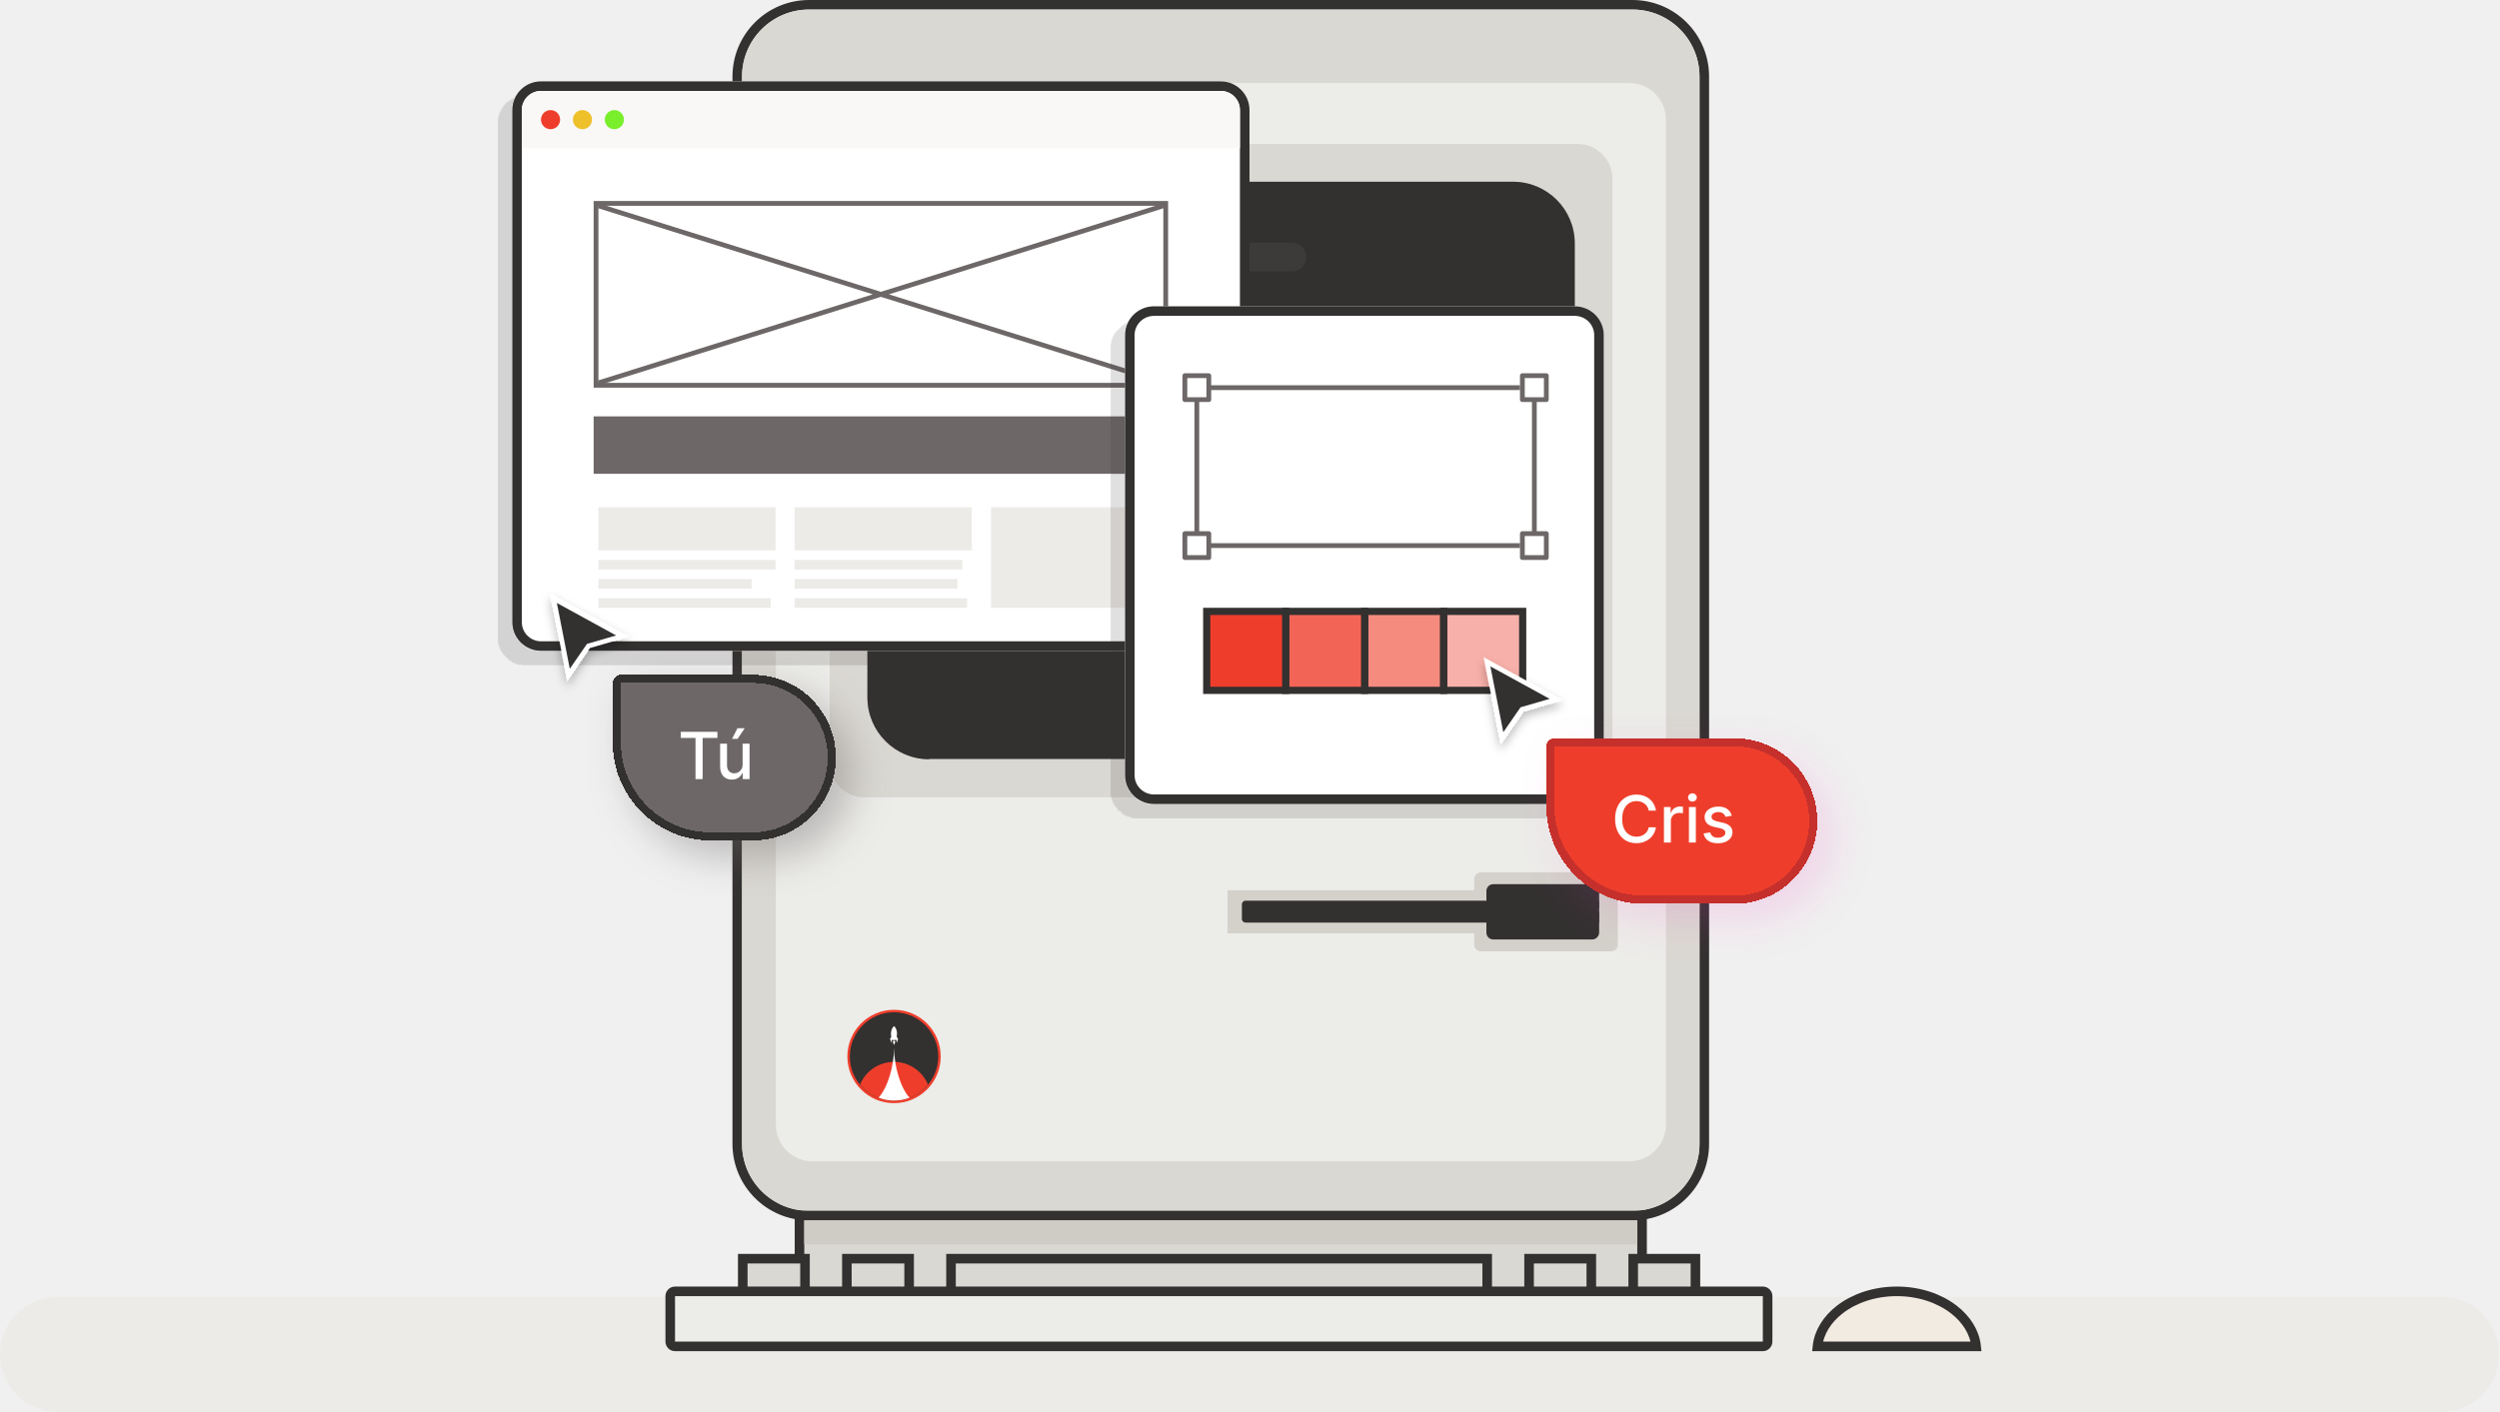
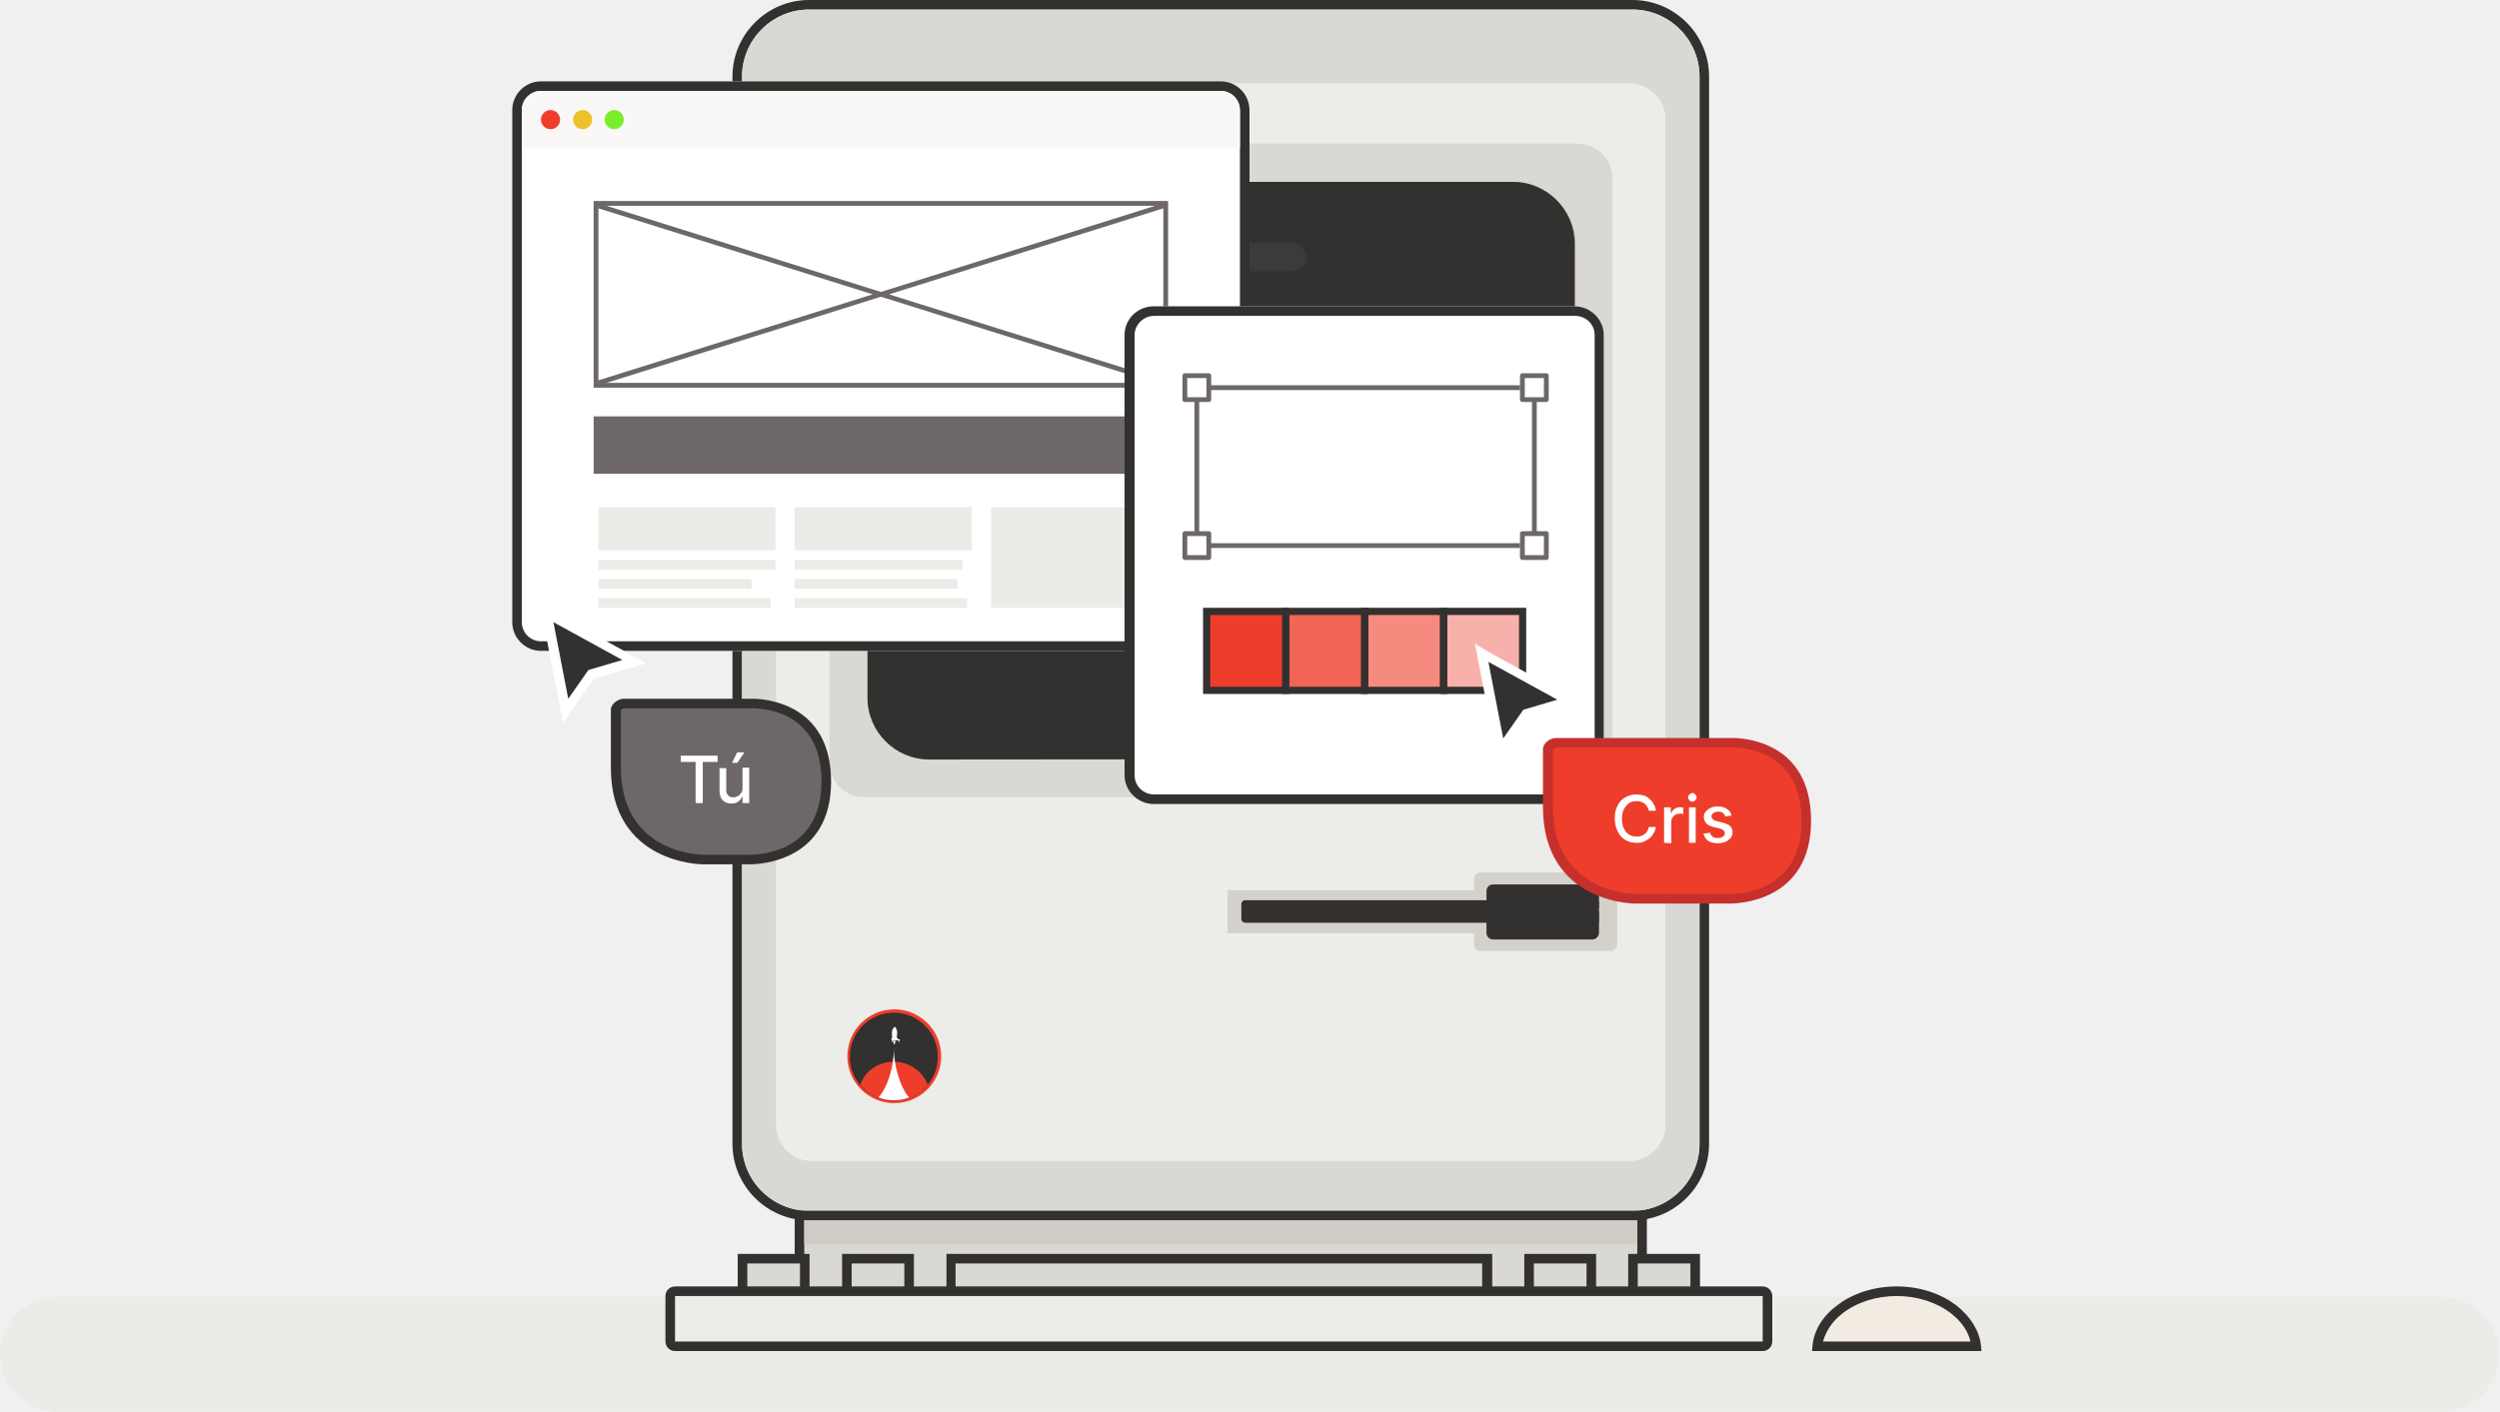
- <svg xmlns="http://www.w3.org/2000/svg" width="522" height="295" fill="none">
-   <rect width="522" height="24" y="271" fill="#EDEBE8" rx="12" />
-   <rect width="202" height="253" x="154" y="1" fill="#ECECE9" stroke="#333030" stroke-width="2" rx="15" />
-   <mask id="a" fill="#fff">
-     <path d="M155 16c0-7.732 6.268-14 14-14h172c7.732 0 14 6.268 14 14v223c0 7.732-6.268 14-14 14H169c-7.732 0-14-6.268-14-14V16Z" />
-   </mask>
-   <path fill="#DAD8D2" d="M143 8c0-14.36 11.641-26 26-26h172c14.359 0 26 11.64 26 26l-24 14H167L143 8Zm224 239c0 14.359-11.641 26-26 26H169c-14.359 0-26-11.641-26-26l24-14h176l24 14Zm-198 26c-14.359 0-26-11.641-26-26V8c0-14.36 11.641-26 26-26v40h-2v211h2v40ZM341-18c14.359 0 26 11.64 26 26v239c0 14.359-11.641 26-26 26v-40h2V22h-2v-40Z" mask="url(#a)" />
-   <path fill="#ECECE9" d="M162.063 235.001v-210c0-4.275 3.45-7.65 7.65-7.65h170.625c4.275 0 7.65 3.45 7.65 7.65v210c0 4.275-3.45 7.65-7.65 7.65h-170.55c-4.275.075-7.725-3.375-7.725-7.65Z" />
-   <path fill="#EE3E2B" d="M186.75 230.5a9.75 9.75 0 0 0 9.75-9.75 9.75 9.75 0 0 0-9.75-9.75 9.75 9.75 0 0 0-9.75 9.75 9.75 9.75 0 0 0 9.75 9.75Z" />
-   <path fill="#333030" d="M186.749 229.985a9.236 9.236 0 0 0 9.236-9.236 9.236 9.236 0 0 0-9.236-9.237 9.236 9.236 0 0 0-9.237 9.237 9.236 9.236 0 0 0 9.237 9.236Z" />
-   <path fill="#fff" d="M186.753 217.425a.205.205 0 0 0-.204.122c-.102.224.184.734.184.754l.02.021.021-.021c.02-.02.285-.53.183-.754a.177.177 0 0 0-.079-.099c-.037-.023-.082-.031-.125-.023Z" />
-   <path fill="#fff" d="m187.537 216.999-.224-.346c.036-.223.057-.448.061-.673a2.453 2.453 0 0 0-.143-.836v-.02c-.02-.041-.02-.062-.04-.102a2.006 2.006 0 0 0-.437-.632 2.068 2.068 0 0 0-.46.632c-.021.04-.021.061-.041.102v.02a2.453 2.453 0 0 0-.143.836c-.005.232.016.465.061.693l-.224.326a.224.224 0 0 0 0 .184c.041.122.265.693.265.693h.02a.02.02 0 0 0 .021-.021s-.061-.55.163-.632h.041v.021c0 .041.02.081.061.081h.469c.04 0 .061-.04.061-.081v-.021h.061c.224.082.163.632.163.632a.02.02 0 0 0 .006.015.02.02 0 0 0 .014.006h.021s.224-.571.265-.693a.466.466 0 0 0-.041-.184Z" />
-   <path fill="#EE3E2B" d="M186.745 229.991a9.148 9.148 0 0 0 7.101-3.366 7.686 7.686 0 0 0-11.373-3.454 7.678 7.678 0 0 0-2.83 3.454 9.151 9.151 0 0 0 7.102 3.366Z" />
-   <path fill="#fff" d="M183.516 229.347a8.643 8.643 0 0 0 3.241.612 9.278 9.278 0 0 0 3.242-.591c-1.917-2.059-3.242-6.667-3.242-10.438 0 3.751-1.325 8.358-3.241 10.417Z" />
-   <path fill="#DAD8D2" d="M180.588 166.601a7.234 7.234 0 0 1-7.275-7.275V37.376a7.234 7.234 0 0 1 7.275-7.275h148.95a7.234 7.234 0 0 1 7.275 7.275v121.95a7.234 7.234 0 0 1-7.275 7.275h-148.95Z" />
-   <path fill="#333030" d="M194.088 158.651c-7.125 0-12.9-5.775-12.9-12.9V50.876c0-7.125 5.775-12.9 12.9-12.9h121.95c7.125 0 12.9 5.775 12.9 12.9v94.8c0 7.125-5.775 12.9-12.9 12.9h-121.95v.075Z" />
-   <path fill="#333030" d="M316.038 37.976h-15.15a41.865 41.865 0 0 1 4.125 18.15c0 43.35-35.175 78.525-78.525 78.525h-27.15c-6.525 0-12.675-1.5-18.15-4.125v15.15c0 7.125 5.775 12.9 12.9 12.9h121.95c7.125 0 12.9-5.775 12.9-12.9v-94.8c.075-7.125-5.7-12.9-12.9-12.9Z" opacity=".3" />
-   <path fill="#D3D1CA" d="M307.939 197.349v-2.325h-51.525v-9h51.525v-2.325c0-.75.6-1.425 1.425-1.425h27.15c.75 0 1.425.6 1.425 1.425v13.65c0 .75-.6 1.425-1.425 1.425h-27.15c-.825 0-1.425-.6-1.425-1.425Z" />
-   <path fill="#333030" d="M334.037 188.274h-3.225v4.5h3.225v-4.5Z" />
-   <path fill="#F2EBE1" stroke="#333030" stroke-width="2" d="M379.641 281.324c.315-2.953 2.016-5.671 4.712-7.741 2.999-2.302 7.186-3.759 11.86-3.759 4.674 0 8.861 1.457 11.86 3.759 2.696 2.07 4.397 4.788 4.712 7.741h-33.144Z" />
-   <path fill="#DAD8D2" stroke="#333030" stroke-width="2" d="M167 254h176v16H167v-16Z" />
-   <path fill="#CECCC4" d="M342 255H168v5h174v-5Z" />
-   <path fill="#DAD8D2" stroke="#333030" stroke-width="2" d="M198.65 263h112v7h-112v-7ZM341.149 263h13v7h-13v-7ZM319.399 263h13v7h-13v-7ZM176.9 263h13v7h-13v-7ZM155.15 263h13v7h-13v-7Z" />
-   <path fill="#ECECE9" stroke="#333030" stroke-width="2" d="M141 269.824h227.225a1 1 0 0 1 1 1v9.5a1 1 0 0 1-1 1H141a1 1 0 0 1-1-1v-9.5a1 1 0 0 1 1-1Z" />
-   <path stroke="#fff" stroke-linecap="round" stroke-linejoin="round" stroke-miterlimit="10" stroke-opacity=".05" stroke-width="6" d="M202.188 53.726h12.075M226.789 53.726h43.05" />
-   <path fill="#333030" d="M334.036 189.775h-23.55v-3.6c0-.75.6-1.425 1.425-1.425h20.7c.75 0 1.425.6 1.425 1.425v3.6ZM332.611 196.299h-20.7c-.75 0-1.425-.6-1.425-1.425v-4.35h23.55v4.35c0 .75-.675 1.425-1.425 1.425Z" />
-   <path fill="#333030" d="M331.114 192.774h-70.95c-.375 0-.75-.3-.75-.75v-3.075c0-.375.3-.75.75-.75h70.95c.375 0 .75.3.75.75v3.075c-.075.45-.375.75-.75.75Z" />
-   <g filter="url(#b)">
-     <path fill="#fff" d="M254.993 136H113.007c-3.304 0-6.007-2.691-6.007-5.98V22.98c0-3.289 2.703-5.98 6.007-5.98h141.986c3.304 0 6.007 2.691 6.007 5.98v107.115c0 3.289-2.703 5.905-6.007 5.905Z" />
-     <path stroke="#333030" stroke-width="2" d="M254.993 135H113.007c-2.756 0-5.007-2.247-5.007-4.98V22.98c0-2.733 2.251-4.98 5.007-4.98h141.986c2.756 0 5.007 2.247 5.007 4.98v107.115c0 2.716-2.235 4.905-5.007 4.905Z" />
-   </g>
-   <path stroke="#6D6767" d="m125 43 118 37M125 80l118-37" />
-   <path fill="#F9F8F6" d="M109 23a4 4 0 0 1 4-4h142a4 4 0 0 1 4 4v8H109v-8Z" />
-   <path fill="#EE3E2B" d="M115 27a2 2 0 1 0 0-4 2 2 0 0 0 0 4Z" />
-   <path fill="#EEC12B" d="M121.667 27a2 2 0 1 0 0-4 2 2 0 0 0 0 4Z" />
-   <path fill="#79EE2B" d="M128.333 27a2 2 0 1 0 0-4 2 2 0 0 0 0 4Z" />
-   <path stroke="#6D6767" d="M124.5 42.5h119v38h-119z" />
-   <path fill="#6D6767" d="M124 87h120v12H124z" />
-   <path fill="#EDEBE8" d="M125 106h37v9h-37zM207 106h37v21h-37zM166 106h37v9h-37zM125 117h37v2h-37zM166 117h35v2h-35zM125 121h32v2h-32zM166 121h34v2h-34zM125 125h36v2h-36zM166 125h36v2h-36z" />
-   <g filter="url(#c)">
-     <path fill="#fff" d="M328.939 168h-87.878c-3.334 0-6.061-2.695-6.061-5.99V69.99c0-3.294 2.727-5.99 6.061-5.99h87.878c3.334 0 6.061 2.695 6.061 5.99v92.02c0 3.369-2.727 5.99-6.061 5.99Z" />
-     <path stroke="#333030" stroke-width="2" d="M328.939 167h-87.878c-2.793 0-5.061-2.259-5.061-4.99V69.99c0-2.731 2.268-4.99 5.061-4.99h87.878c2.793 0 5.061 2.259 5.061 4.99v92.02c0 2.798-2.26 4.99-5.061 4.99Z" />
-   </g>
-   <path stroke="#6D6767" stroke-linejoin="round" stroke-miterlimit="10" d="M247.5 111.5h5v5h-5v-5ZM318 111.5h5v5h-5v-5ZM247.5 78.5h5v5h-5v-5ZM318 78.5h5v5h-5v-5Z" />
-   <path stroke="#6D6767" d="M252.25 114h65.25M252.25 81h65.25M250 83.625v27.75M320.5 83.625v27.75" />
-   <path fill="#EE3E2B" fill-opacity=".6" stroke="#333030" stroke-width="1.5" d="M301.563 127.75v16.5h-16.5v-16.5h16.5Z" />
-   <path fill="#EE3E2B" fill-opacity=".4" stroke="#333030" stroke-width="1.5" d="M318.063 127.75v16.5h-16.5v-16.5h16.5Z" />
-   <path fill="#EE3E2B" fill-opacity=".8" stroke="#333030" stroke-width="1.5" d="M285.063 127.75v16.5h-16.5v-16.5h16.5Z" />
-   <path fill="#EE3E2B" stroke="#333030" stroke-width="1.5" d="M268.563 127.75v16.5h-16.5v-16.5h16.5Z" />
-   <g filter="url(#d)">
-     <path fill="#333030" d="m313.754 154.25-3.131-15.959L325 146.168l-7.082 2.055-4.164 6.027Z" />
-     <path stroke="#fff" d="m313.754 154.25-3.131-15.959L325 146.168l-7.082 2.055-4.164 6.027Z" />
-   </g>
-   <g filter="url(#e)">
-     <path fill="#EE3E2B" d="M323 155.95a1.7 1.7 0 0 1 1.7-1.7h37.6c9.555 0 17.3 7.745 17.3 17.3s-7.745 17.3-17.3 17.3h-18.9c-11.267 0-20.4-9.133-20.4-20.4v-12.5Z" shape-rendering="crispEdges" />
-     <path stroke="#C6302C" stroke-width="1.7" d="M324.7 155.1h37.6c9.085 0 16.45 7.365 16.45 16.45 0 9.085-7.365 16.45-16.45 16.45h-18.9c-10.797 0-19.55-8.753-19.55-19.55v-12.5a.85.85 0 0 1 .85-.85Z" shape-rendering="crispEdges" />
-     <path fill="#fff" d="M345.901 169.375h-1.507a2.284 2.284 0 0 0-.903-1.473 2.498 2.498 0 0 0-.768-.386 2.99 2.99 0 0 0-.893-.13c-.57 0-1.08.143-1.531.429-.447.287-.802.707-1.062 1.261-.258.554-.387 1.23-.387 2.028 0 .805.129 1.485.387 2.038.26.554.616.973 1.067 1.256.451.283.958.425 1.521.425.312 0 .609-.042.889-.125a2.58 2.58 0 0 0 .768-.382 2.31 2.31 0 0 0 .912-1.454l1.507.005c-.08.486-.236.934-.468 1.343a3.727 3.727 0 0 1-.884 1.053c-.357.293-.766.52-1.227.681a4.53 4.53 0 0 1-1.506.241c-.857 0-1.62-.203-2.29-.608-.669-.409-1.197-.994-1.584-1.754-.383-.759-.574-1.666-.574-2.719 0-1.056.193-1.962.579-2.719.386-.76.914-1.342 1.584-1.748.67-.409 1.431-.613 2.285-.613.524 0 1.014.075 1.468.227.457.148.867.367 1.231.656.364.287.665.638.903 1.053.239.412.4.884.483 1.415Zm1.67 6.675v-7.418h1.396v1.178h.077c.135-.399.374-.713.715-.942a2.042 2.042 0 0 1 1.169-.347 6.588 6.588 0 0 1 .613.033v1.382a2.712 2.712 0 0 0-.309-.054 3.016 3.016 0 0 0-.444-.033c-.342 0-.646.072-.913.217a1.623 1.623 0 0 0-.86 1.454v4.53h-1.444Zm5.22 0v-7.418h1.444v7.418h-1.444Zm.729-8.563a.92.92 0 0 1-.647-.251.819.819 0 0 1-.266-.609c0-.238.089-.441.266-.608a.906.906 0 0 1 .647-.256.89.89 0 0 1 .642.256c.181.167.271.37.271.608a.81.81 0 0 1-.271.609.902.902 0 0 1-.642.251Zm8.216 2.956-1.309.232a1.54 1.54 0 0 0-.26-.479 1.286 1.286 0 0 0-.474-.371c-.199-.097-.449-.145-.748-.145-.409 0-.75.091-1.024.275-.274.18-.411.414-.411.7 0 .248.092.448.276.599.183.151.479.275.888.372l1.179.27c.682.158 1.191.401 1.526.73.335.328.502.755.502 1.279 0 .445-.129.841-.386 1.189-.255.344-.61.615-1.068.811-.454.196-.98.295-1.579.295-.831 0-1.508-.178-2.033-.532-.525-.357-.847-.864-.966-1.521l1.396-.213c.087.364.265.64.536.826.27.184.623.276 1.057.276.474 0 .852-.099 1.135-.295.284-.2.425-.443.425-.729a.761.761 0 0 0-.26-.585c-.171-.157-.433-.277-.788-.357l-1.255-.275c-.693-.158-1.204-.409-1.536-.754-.328-.344-.493-.78-.493-1.309 0-.437.123-.821.367-1.149.245-.328.583-.584 1.015-.768.431-.187.925-.28 1.482-.28.802 0 1.433.174 1.893.522.461.344.765.806.913 1.386Z" />
-   </g>
-   <g filter="url(#f)">
-     <path fill="#333030" d="m118.754 141-3.131-15.959L130 132.918l-7.082 2.055-4.164 6.027Z" />
-     <path stroke="#fff" d="m118.754 141-3.131-15.959L130 132.918l-7.082 2.055-4.164 6.027Z" />
-   </g>
-   <g filter="url(#g)">
-     <path fill="#6D6767" d="M128 142.7a1.7 1.7 0 0 1 1.7-1.7h27.6c9.555 0 17.3 7.745 17.3 17.3s-7.745 17.3-17.3 17.3h-8.9c-11.267 0-20.4-9.133-20.4-20.4v-12.5Z" shape-rendering="crispEdges" />
-     <path stroke="#333030" stroke-width="1.7" d="M129.7 141.85h27.6c9.085 0 16.45 7.365 16.45 16.45 0 9.085-7.365 16.45-16.45 16.45h-8.9c-10.797 0-19.55-8.753-19.55-19.55v-12.5a.85.85 0 0 1 .85-.85Z" shape-rendering="crispEdges" />
-     <path fill="#fff" d="M142.198 154.194v-1.285h7.655v1.285h-3.086v8.606h-1.487v-8.606h-3.082Zm12.921 5.529v-4.341h1.449v7.418h-1.42v-1.285h-.078c-.17.396-.444.726-.821.99-.373.261-.838.391-1.395.391-.477 0-.899-.104-1.266-.314a2.199 2.199 0 0 1-.859-.941c-.206-.416-.309-.929-.309-1.541v-4.718h1.444v4.544c0 .506.14.908.42 1.208.28.299.644.449 1.091.449.271 0 .54-.068.807-.203.27-.135.494-.34.671-.613.18-.274.269-.622.266-1.044Zm-2.212-5.331 1.13-2.227h1.521l-1.497 2.227h-1.154Z" />
-   </g>
+ <svg xmlns="http://www.w3.org/2000/svg" xml:space="preserve" id="Layer_1" x="0" y="0" style="enable-background:new 0 0 522 295" version="1.1" viewBox="0 0 522 295">
+   <style>.st0{fill:#edebe8}.st1{fill:#ecece9}.st2{fill:#333030}.st5{fill:#ee3e2b}.st6{fill:#fff}.st7{fill:#dad8d2}.st13{fill:#6d6767}</style>
+   <path d="M12 271h498c6.6 0 12 5.4 12 12s-5.4 12-12 12H12c-6.6 0-12-5.4-12-12s5.4-12 12-12z" class="st0" />
+   <path d="M169 1h172c8.3 0 15 6.7 15 15v223c0 8.3-6.7 15-15 15H169c-8.3 0-15-6.7-15-15V16c0-8.3 6.7-15 15-15z" class="st1" />
+   <path d="M341 255H169c-8.8 0-16-7.2-16-16V16c0-8.8 7.2-16 16-16h172c8.8 0 16 7.2 16 16v223c0 8.8-7.2 16-16 16zM169 2c-7.7 0-14 6.3-14 14v223c0 7.7 6.3 14 14 14h172c7.7 0 14-6.3 14-14V16c0-7.7-6.3-14-14-14H169z" class="st2" />
  <defs>
-     <filter id="b" width="157" height="122" x="104" y="17" color-interpolation-filters="sRGB" filterUnits="userSpaceOnUse">
-       <feFlood flood-opacity="0" result="BackgroundImageFix" />
-       <feColorMatrix in="SourceAlpha" result="hardAlpha" values="0 0 0 0 0 0 0 0 0 0 0 0 0 0 0 0 0 0 127 0" />
-       <feOffset dx="-3" dy="3" />
-       <feComposite in2="hardAlpha" operator="out" />
-       <feColorMatrix values="0 0 0 0 0.2 0 0 0 0 0.188 0 0 0 0 0.188 0 0 0 0.15 0" />
-       <feBlend in2="BackgroundImageFix" result="effect1_dropShadow_893_7368" />
-       <feBlend in="SourceGraphic" in2="effect1_dropShadow_893_7368" result="shape" />
-     </filter>
-     <filter id="c" width="103" height="107" x="232" y="64" color-interpolation-filters="sRGB" filterUnits="userSpaceOnUse">
-       <feFlood flood-opacity="0" result="BackgroundImageFix" />
-       <feColorMatrix in="SourceAlpha" result="hardAlpha" values="0 0 0 0 0 0 0 0 0 0 0 0 0 0 0 0 0 0 127 0" />
-       <feOffset dx="-3" dy="3" />
-       <feComposite in2="hardAlpha" operator="out" />
-       <feColorMatrix values="0 0 0 0 0.2 0 0 0 0 0.188 0 0 0 0 0.188 0 0 0 0.15 0" />
-       <feBlend in2="BackgroundImageFix" result="effect1_dropShadow_893_7368" />
-       <feBlend in="SourceGraphic" in2="effect1_dropShadow_893_7368" result="shape" />
-     </filter>
-     <filter id="d" width="20.372" height="22.174" x="307.925" y="136.341" color-interpolation-filters="sRGB" filterUnits="userSpaceOnUse">
-       <feFlood flood-opacity="0" result="BackgroundImageFix" />
-       <feColorMatrix in="SourceAlpha" result="hardAlpha" values="0 0 0 0 0 0 0 0 0 0 0 0 0 0 0 0 0 0 127 0" />
-       <feOffset dy="1" />
-       <feGaussianBlur stdDeviation="1" />
-       <feComposite in2="hardAlpha" operator="out" />
-       <feColorMatrix values="0 0 0 0 0 0 0 0 0 0 0 0 0 0 0 0 0 0 0.25 0" />
-       <feBlend in2="BackgroundImageFix" result="effect1_dropShadow_893_7368" />
-       <feBlend in="SourceGraphic" in2="effect1_dropShadow_893_7368" result="shape" />
-     </filter>
-     <filter id="e" width="73.6" height="51.6" x="317.9" y="149.15" color-interpolation-filters="sRGB" filterUnits="userSpaceOnUse">
-       <feFlood flood-opacity="0" result="BackgroundImageFix" />
-       <feColorMatrix in="SourceAlpha" result="hardAlpha" values="0 0 0 0 0 0 0 0 0 0 0 0 0 0 0 0 0 0 127 0" />
-       <feOffset dx="3.4" dy="3.4" />
-       <feGaussianBlur stdDeviation="4.25" />
-       <feComposite in2="hardAlpha" operator="out" />
-       <feColorMatrix values="0 0 0 0 0.933 0 0 0 0 0.275 0 0 0 0 0.737 0 0 0 0.16 0" />
-       <feBlend in2="BackgroundImageFix" result="effect1_dropShadow_893_7368" />
-       <feBlend in="SourceGraphic" in2="effect1_dropShadow_893_7368" result="shape" />
-     </filter>
-     <filter id="f" width="20.372" height="22.174" x="112.925" y="123.091" color-interpolation-filters="sRGB" filterUnits="userSpaceOnUse">
-       <feFlood flood-opacity="0" result="BackgroundImageFix" />
-       <feColorMatrix in="SourceAlpha" result="hardAlpha" values="0 0 0 0 0 0 0 0 0 0 0 0 0 0 0 0 0 0 127 0" />
-       <feOffset dy="1" />
-       <feGaussianBlur stdDeviation="1" />
-       <feComposite in2="hardAlpha" operator="out" />
-       <feColorMatrix values="0 0 0 0 0 0 0 0 0 0 0 0 0 0 0 0 0 0 0.25 0" />
-       <feBlend in2="BackgroundImageFix" result="effect1_dropShadow_893_7368" />
-       <feBlend in="SourceGraphic" in2="effect1_dropShadow_893_7368" result="shape" />
-     </filter>
-     <filter id="g" width="63.6" height="51.6" x="122.9" y="135.9" color-interpolation-filters="sRGB" filterUnits="userSpaceOnUse">
-       <feFlood flood-opacity="0" result="BackgroundImageFix" />
-       <feColorMatrix in="SourceAlpha" result="hardAlpha" values="0 0 0 0 0 0 0 0 0 0 0 0 0 0 0 0 0 0 127 0" />
-       <feOffset dx="3.4" dy="3.4" />
-       <feGaussianBlur stdDeviation="4.25" />
-       <feComposite in2="hardAlpha" operator="out" />
-       <feColorMatrix values="0 0 0 0 0.427 0 0 0 0 0.404 0 0 0 0 0.404 0 0 0 0.4 0" />
-       <feBlend in2="BackgroundImageFix" result="effect1_dropShadow_893_7368" />
-       <feBlend in="SourceGraphic" in2="effect1_dropShadow_893_7368" result="shape" />
+     <filter id="Adobe_OpacityMaskFilter" width="224" height="291" x="143" y="-18" filterUnits="userSpaceOnUse">
+       <feColorMatrix values="1 0 0 0 0 0 1 0 0 0 0 0 1 0 0 0 0 0 1 0" />
    </filter>
  </defs>
+   <mask id="a_00000060011494250456849890000018139291561818957953_" width="224" height="291" x="143" y="-18" maskUnits="userSpaceOnUse">
+     <path d="M155 16c0-7.7 6.3-14 14-14h172c7.7 0 14 6.3 14 14v223c0 7.7-6.3 14-14 14H169c-7.7 0-14-6.3-14-14V16z" style="fill:#fff;filter:url(#Adobe_OpacityMaskFilter)" />
+   </mask>
+   <path d="M143 8c0-14.4 11.6-26 26-26h172c14.4 0 26 11.6 26 26l-24 14H167L143 8zm224 239c0 14.4-11.6 26-26 26H169c-14.4 0-26-11.6-26-26l24-14h176l24 14zm-198 26c-14.4 0-26-11.6-26-26V8c0-14.4 11.6-26 26-26v40h-2v211h2v40zM341-18c14.4 0 26 11.6 26 26v239c0 14.4-11.6 26-26 26v-40h2V22h-2v-40z" style="mask:url(#a_00000060011494250456849890000018139291561818957953_);fill:#dad8d2" />
+   <path d="M162.1 235V25c0-4.3 3.4-7.6 7.6-7.6h170.6c4.3 0 7.6 3.5 7.6 7.6v210c0 4.3-3.5 7.6-7.6 7.6H169.8c-4.3.1-7.7-3.3-7.7-7.6z" class="st1" />
+   <path d="M186.8 230.5c5.4 0 9.8-4.4 9.8-9.8s-4.4-9.8-9.8-9.8-9.8 4.4-9.8 9.8 4.4 9.8 9.8 9.8z" class="st5" />
+   <path d="M186.7 230c5.1 0 9.2-4.1 9.2-9.2s-4.1-9.2-9.2-9.2-9.2 4.1-9.2 9.2c0 5 4.1 9.2 9.2 9.2z" class="st2" />
+   <path d="M186.8 217.4c-.1 0-.2 0-.2.1-.1.2.2.7.2.8 0 0 .3-.5.2-.8 0 0 0-.1-.1-.1h-.1z" class="st6" />
+   <path d="m187.5 217-.2-.3c0-.2.1-.4.1-.7 0-.3 0-.6-.1-.8v-.1c-.1-.2-.3-.5-.4-.6-.2.2-.3.4-.5.6v.1c-.1.3-.1.6-.1.8 0 .2 0 .5.1.7l-.2.3v.2c0 .1.3.7.3.7s-.1-.6.2-.6c0 0 0 .1.1.1h.5s.1 0 .1-.1h.1c.2.1.2.6.2.6s.2-.6.3-.7c-.4-.1-.4-.1-.5-.2z" class="st6" />
+   <path d="M186.7 230c2.8 0 5.4-1.2 7.1-3.4-1.6-3.9-6.1-5.8-10-4.2-.5.2-.9.4-1.3.7-1.3.8-2.2 2-2.8 3.5 1.7 2.2 4.3 3.4 7 3.4z" class="st5" />
+   <path d="M183.5 229.3c1 .4 2.1.6 3.2.6s2.2-.2 3.2-.6c-1.9-2.1-3.2-6.7-3.2-10.4.1 3.8-1.3 8.4-3.2 10.4z" class="st6" />
+   <path d="M180.6 166.6c-4 0-7.3-3.2-7.3-7.2V37.3c0-4 3.2-7.3 7.2-7.3h149c4 0 7.3 3.2 7.3 7.2v122c0 4-3.2 7.3-7.2 7.3h-.1l-148.9.1z" class="st7" />
+   <path d="M194.1 158.7c-7.1 0-12.9-5.8-12.9-12.9V50.9c0-7.1 5.8-12.9 12.9-12.9H316c7.1 0 12.9 5.8 12.9 12.9v94.8c0 7.1-5.8 12.9-12.9 12.9l-121.9.1z" class="st2" />
+   <path d="M316 38h-15.1c2.7 5.7 4.1 11.9 4.1 18.1 0 43.3-35.2 78.5-78.5 78.5h-27.1c-6.5 0-12.7-1.5-18.1-4.1v15.1c0 7.1 5.8 12.9 12.9 12.9h122c7.1 0 12.9-5.8 12.9-12.9V50.9C329 43.8 323.2 38 316 38z" style="opacity:.3;fill:#333030;enable-background:new" />
+   <path d="M307.9 197.3V195h-51.5v-9h51.5v-2.3c0-.8.6-1.4 1.4-1.4h27.1c.8 0 1.4.6 1.4 1.4v13.6c0 .8-.6 1.4-1.4 1.4h-27.1c-.8.1-1.4-.5-1.4-1.4z" style="fill:#d3d1ca" />
+   <path d="M334 188.3h-3.2v4.5h3.2v-4.5z" class="st2" />
+   <path d="M379.6 281.3c.3-3 2-5.7 4.7-7.7 3-2.3 7.2-3.8 11.9-3.8s8.9 1.5 11.9 3.8c2.7 2.1 4.4 4.8 4.7 7.7h-33.2z" style="fill:#f2ebe1" />
+   <path d="M413.9 282.3h-35.4l.1-1.1c.3-3.2 2.1-6.2 5.1-8.4 3.3-2.6 7.8-4 12.5-4s9.1 1.4 12.5 4c2.9 2.3 4.8 5.3 5.1 8.4l.1 1.1zm-33.1-2h30.8c-.5-2.2-2-4.3-4.1-5.9-3-2.3-7-3.6-11.3-3.6s-8.3 1.3-11.3 3.6c-2.1 1.6-3.5 3.7-4.1 5.9z" class="st2" />
+   <path d="M167 254h176v16H167v-16z" class="st7" />
+   <path d="M344 271H166v-18h178v18zm-176-2h174v-14H168v14z" class="st2" />
+   <path d="M342 255H168v5h174v-5z" style="fill:#ceccc4" />
+   <path d="M198.6 263h112v7h-112v-7zm142.5 0h13v7h-13v-7zm-21.7 0h13v7h-13v-7zm-142.5 0h13v7h-13v-7zm-21.8 0h13v7h-13v-7z" class="st7" />
+   <path d="M355.1 271h-15v-9h15v9zm-13-2h11v-5h-11v5zm-8.7 2h-15v-9h15v9zm-13-2h11v-5h-11v5zm-8.7 2h-114v-9h114v9zm-112.1-2h110v-5h-110v5zm-8.7 2h-15v-9h15v9zm-13-2h11v-5h-11v5zm-8.8 2h-15v-9h15v9zm-13-2h11v-5h-11v5z" class="st2" />
+   <path d="M141 269.8h227.2c.6 0 1 .4 1 1v9.5c0 .6-.4 1-1 1H141c-.6 0-1-.4-1-1v-9.5c0-.5.4-1 1-1z" class="st1" />
+   <path d="M368.2 282.3H141c-1.1 0-2-.9-2-2v-9.5c0-1.1.9-2 2-2h227.2c1.1 0 2 .9 2 2v9.5c0 1.1-.9 2-2 2zM141 270.8v9.5h227.2v-9.5H141z" class="st2" />
+   <path d="M202.2 53.7h12.1m12.5 0h43" style="fill:none;stroke:#fff;stroke-width:6;stroke-linecap:round;stroke-linejoin:round;stroke-miterlimit:10;stroke-opacity:5.000000e-02" />
+   <path d="M334 189.8h-23.5v-3.6c0-.8.6-1.4 1.4-1.4h20.7c.8 0 1.4.6 1.4 1.4v3.6zm-1.4 6.5h-20.7c-.8 0-1.4-.6-1.4-1.4v-4.4H334v4.4c0 .7-.6 1.4-1.4 1.4z" class="st2" />
+   <path d="M331.1 192.8h-71c-.4 0-.8-.3-.8-.8v-3.1c0-.4.3-.8.8-.8h71c.4 0 .8.3.8.8v3.1c-.1.5-.4.8-.8.8z" class="st2" />
+   <path d="M255 136H113c-3.3 0-6-2.7-6-6V23c0-3.3 2.7-6 6-6h142c3.3 0 6 2.7 6 6v107.1c0 3.3-2.7 5.9-6 5.9z" class="st6" />
+   <path d="M255 136H113c-3.3 0-6-2.7-6-6V23c0-3.3 2.7-6 6-6h142c3.3 0 6 2.7 6 6v107.1c0 3.3-2.7 5.9-6 5.9zM113 19c-2.2 0-4 1.8-4 4v107c0 2.2 1.8 4 4 4h142c2.2 0 4-1.8 4-3.9V23c0-2.2-1.8-4-4-4H113z" class="st2" />
+   <path d="M242.9 80.5 184 62l-58.9 18.5-.2-1 57.4-18-57.4-18 .2-1L184 61l58.9-18.5.2 1-57.4 18 57.4 18z" class="st13" />
+   <path d="M109 23c0-2.2 1.8-4 4-4h142c2.2 0 4 1.8 4 4v8H109v-8z" style="fill:#f9f8f6" />
+   <path d="M115 27c1.1 0 2-.9 2-2s-.9-2-2-2-2 .9-2 2 .9 2 2 2z" class="st5" />
+   <path d="M121.7 27c1.1 0 2-.9 2-2s-.9-2-2-2-2 .9-2 2 .9 2 2 2z" style="fill:#eec12b" />
+   <path d="M128.3 27c1.1 0 2-.9 2-2s-.9-2-2-2-2 .9-2 2 .9 2 2 2z" style="fill:#79ee2b" />
+   <path d="M244 81H124V42h120v39zm-119-1h118V43H125v37zM124 87h120v12H124V87z" class="st13" />
+   <path d="M125 106h37v9h-37v-9zm82 0h37v21h-37v-21zm-41 0h37v9h-37v-9zm-41 11h37v2h-37v-2zm41 0h35v2h-35v-2zm-41 4h32v2h-32v-2zm41 0h34v2h-34v-2zm-41 4h36v2h-36v-2zm41 0h36v2h-36v-2z" class="st0" />
+   <path d="M328.9 168H241c-3.3 0-6.1-2.7-6.1-6V70c0-3.3 2.7-6 6.1-6h87.9c3.3 0 6.1 2.7 6.1 6v92c0 3.4-2.7 6-6.1 6z" class="st6" />
+   <path d="M328.9 168H241c-3.3 0-6.1-2.7-6.1-6V70c0-3.3 2.7-6 6.1-6h87.9c3.3 0 6.1 2.7 6.1 6v92c0 3.4-2.7 6-6.1 6zM241.1 66c-2.2 0-4.1 1.8-4.1 4v92c0 2.2 1.8 4 4.1 4H329c2.3 0 4.1-1.8 4.1-4V70c0-2.2-1.8-4-4.1-4h-87.9z" class="st2" />
+   <path d="M247.5 111.5h5v5h-5v-5zm70.5 0h5v5h-5v-5zm-70.5-33h5v5h-5v-5zm70.5 0h5v5h-5v-5z" style="fill:none;stroke:#6d6767;stroke-linejoin:round;stroke-miterlimit:10" />
+   <path d="M317.5 114.5h-65.2v-1h65.2v1zm3.5-3.1h-1V83.6h1v27.8zm-70.5 0h-1V83.6h1v27.8zm67-29.9h-65.2v-1h65.2v1z" class="st13" />
+   <path d="M301.6 127.8v16.5h-16.5v-16.5h16.5z" style="fill:#ee3e2b;fill-opacity:.6" />
+   <path d="M302.3 145h-18v-18h18v18zm-16.5-1.5h15v-15h-15v15z" class="st2" />
+   <path d="M318.1 127.8v16.5h-16.5v-16.5h16.5z" style="fill:#ee3e2b;fill-opacity:.4" />
+   <path d="M318.8 145h-18v-18h18v18zm-16.5-1.5h15v-15h-15v15z" class="st2" />
+   <path d="M285.1 127.8v16.5h-16.5v-16.5h16.5z" style="fill:#ee3e2b;fill-opacity:.8" />
+   <path d="M285.8 145h-18v-18h18v18zm-16.5-1.5h15v-15h-15v15z" class="st2" />
+   <path d="M268.6 127.8v16.5h-16.5v-16.5h16.5z" class="st5" />
+   <path d="M269.3 145h-18v-18h18v18zm-16.5-1.5h15v-15h-15v15z" class="st2" />
+   <path d="M341.5 187.9c-.7 0-18.2-.3-18.2-19.2v-12.1c0-.6.9-1.3 1.7-1.3H361.9c2.6 0 15.4.8 15.4 16.3s-13.4 16.3-16 16.3h-19.8z" class="st5" />
+   <path d="M361.9 156.2c2.4 0 14.4.7 14.4 15.3 0 14.6-12.5 15.3-15 15.3h-19.7c-.7 0-17.2-.3-17.2-18.2v-12c.1-.2.5-.4.7-.4H361.9m0-2H325c-1.2 0-2.7 1.1-2.7 2.3v12.1c0 20.2 19.2 20.2 19.2 20.2h19.8c2.1 0 17-.6 17-17.3s-14.3-17.3-16.4-17.3z" style="fill:#c6302c" />
+   <path d="M345.9 169.4h-1.5c-.1-.6-.4-1.1-.9-1.5-.2-.2-.5-.3-.8-.4-.3-.1-.6-.1-.9-.1-.6 0-1.1.1-1.5.4-.4.3-.8.7-1.1 1.3-.3.6-.4 1.2-.4 2s.1 1.5.4 2c.3.6.6 1 1.1 1.3.5.3 1 .4 1.5.4.3 0 .6 0 .9-.1.3-.1.5-.2.8-.4.5-.3.8-.9.9-1.5h1.5c-.1.5-.2.9-.5 1.3-.2.4-.5.8-.9 1.1-.4.3-.8.5-1.2.7-.5.2-1 .2-1.5.2-.9 0-1.6-.2-2.3-.6-.7-.4-1.2-1-1.6-1.8-.4-.8-.6-1.7-.6-2.7 0-1.1.2-2 .6-2.7.4-.8.9-1.3 1.6-1.7.7-.4 1.4-.6 2.3-.6.5 0 1 .1 1.5.2s.9.4 1.2.7c.4.3.7.6.9 1.1.3.4.4.8.5 1.4zm1.7 6.7v-7.4h1.4v1.2h.1c.1-.4.4-.7.7-.9.3-.2.8-.4 1.2-.3h.6v1.4c-.1 0-.2 0-.3-.1h-.4c-.3 0-.6.1-.9.2-.5.3-.9.8-.9 1.5v4.5l-1.5-.1zm5.2 0v-7.4h1.4v7.4h-1.4zm.7-8.6c-.2 0-.5-.1-.6-.3-.2-.2-.3-.4-.3-.6 0-.2.1-.4.3-.6.2-.2.4-.3.6-.3.2 0 .5.1.6.3.2.2.3.4.3.6 0 .2-.1.5-.3.6-.1.2-.3.3-.6.3zm8.2 2.9-1.3.2c-.1-.2-.1-.3-.3-.5-.1-.2-.3-.3-.5-.4-.2-.1-.4-.1-.7-.1-.4 0-.8.1-1 .3-.3.2-.4.4-.4.7 0 .2.1.4.3.6.2.2.5.3.9.4l1.2.3c.7.2 1.2.4 1.5.7.3.3.5.8.5 1.3 0 .4-.1.8-.4 1.2-.3.3-.6.6-1.1.8-.5.2-1 .3-1.6.3-.8 0-1.5-.2-2-.5-.5-.4-.8-.9-1-1.5l1.4-.2c.1.4.3.6.5.8.3.2.6.3 1.1.3.5 0 .9-.1 1.1-.3.3-.2.4-.4.4-.7 0-.2-.1-.4-.3-.6-.2-.2-.4-.3-.8-.4l-1.3-.3c-.7-.2-1.2-.4-1.5-.8-.3-.3-.5-.8-.5-1.3 0-.4.1-.8.4-1.1.2-.3.6-.6 1-.8.4-.2.9-.3 1.5-.3.8 0 1.4.2 1.9.5.6.4.9.9 1 1.4z" class="st6" />
+   <path d="m114.2 128.1 18.4 10.1-9.1 2.6-5.3 7.7z" class="st2" />
+   <path d="m115.6 130 14.4 7.9-7.1 2.1-4.2 6-3.1-16m-2.8-3.8.8 4.2 3.1 16 .9 4.7 2.7-3.9 3.8-5.4 6.4-1.9 4.6-1.3-4.2-2.3-14.4-7.9-3.7-2.2z" class="st6" />
+   <path d="M146.8 179.6c-.7 0-18.2-.3-18.2-19.2v-12.1c0-.6.9-1.3 1.7-1.3h26.9c2.6 0 15.4.8 15.4 16.3s-13.4 16.3-16 16.3h-9.8z" class="st13" />
+   <path d="M157.2 148c2.4 0 14.4.7 14.4 15.3 0 14.6-12.5 15.3-15 15.3h-9.7c-.7 0-17.2-.3-17.2-18.2v-12c.1-.2.5-.4.7-.4h26.8m0-2h-26.9c-1.2 0-2.7 1.1-2.7 2.3v12.1c0 20.2 19.2 20.2 19.2 20.2h9.8c2.1 0 17-.6 17-17.3S159.2 146 157.2 146z" class="st2" />
+   <path d="M142.2 159.2v-1.3h7.7v1.3h-3.1v8.6h-1.5v-8.6h-3.1zm12.9 5.5v-4.3h1.4v7.4h-1.4v-1.3h-.1c-.2.4-.4.7-.8 1-.4.3-.8.4-1.4.4-.5 0-.9-.1-1.3-.3-.4-.2-.7-.5-.9-.9-.2-.4-.3-.9-.3-1.5v-4.7h1.4v4.5c0 .5.1.9.4 1.2.3.3.6.4 1.1.4.3 0 .5-.1.8-.2.3-.1.5-.3.7-.6.3-.3.4-.7.4-1.1zm-2.2-5.3 1.1-2.2h1.5l-1.5 2.2h-1.1z" class="st6" />
+   <path d="M755.3 164.1c0-.9.8-1.7 1.7-1.7h37.6c9.6 0 17.3 7.7 17.3 17.3s-7.7 17.3-17.3 17.3h-18.9c-11.3 0-20.4-9.1-20.4-20.4v-12.5z" class="st5" shape-rendering="crispEdges" />
+   <path d="m309.5 136.4 18.4 10.1-9.1 2.6-5.3 7.7z" class="st2" />
+   <path d="m310.9 138.3 14.4 7.9-7.1 2.1-4.2 6-3.1-16m-2.8-3.8.8 4.2 3.1 16 .9 4.7 2.7-3.9 3.8-5.4 6.4-1.9 4.6-1.3-4.2-2.3-14.4-7.9-3.7-2.2z" class="st6" />
</svg>
